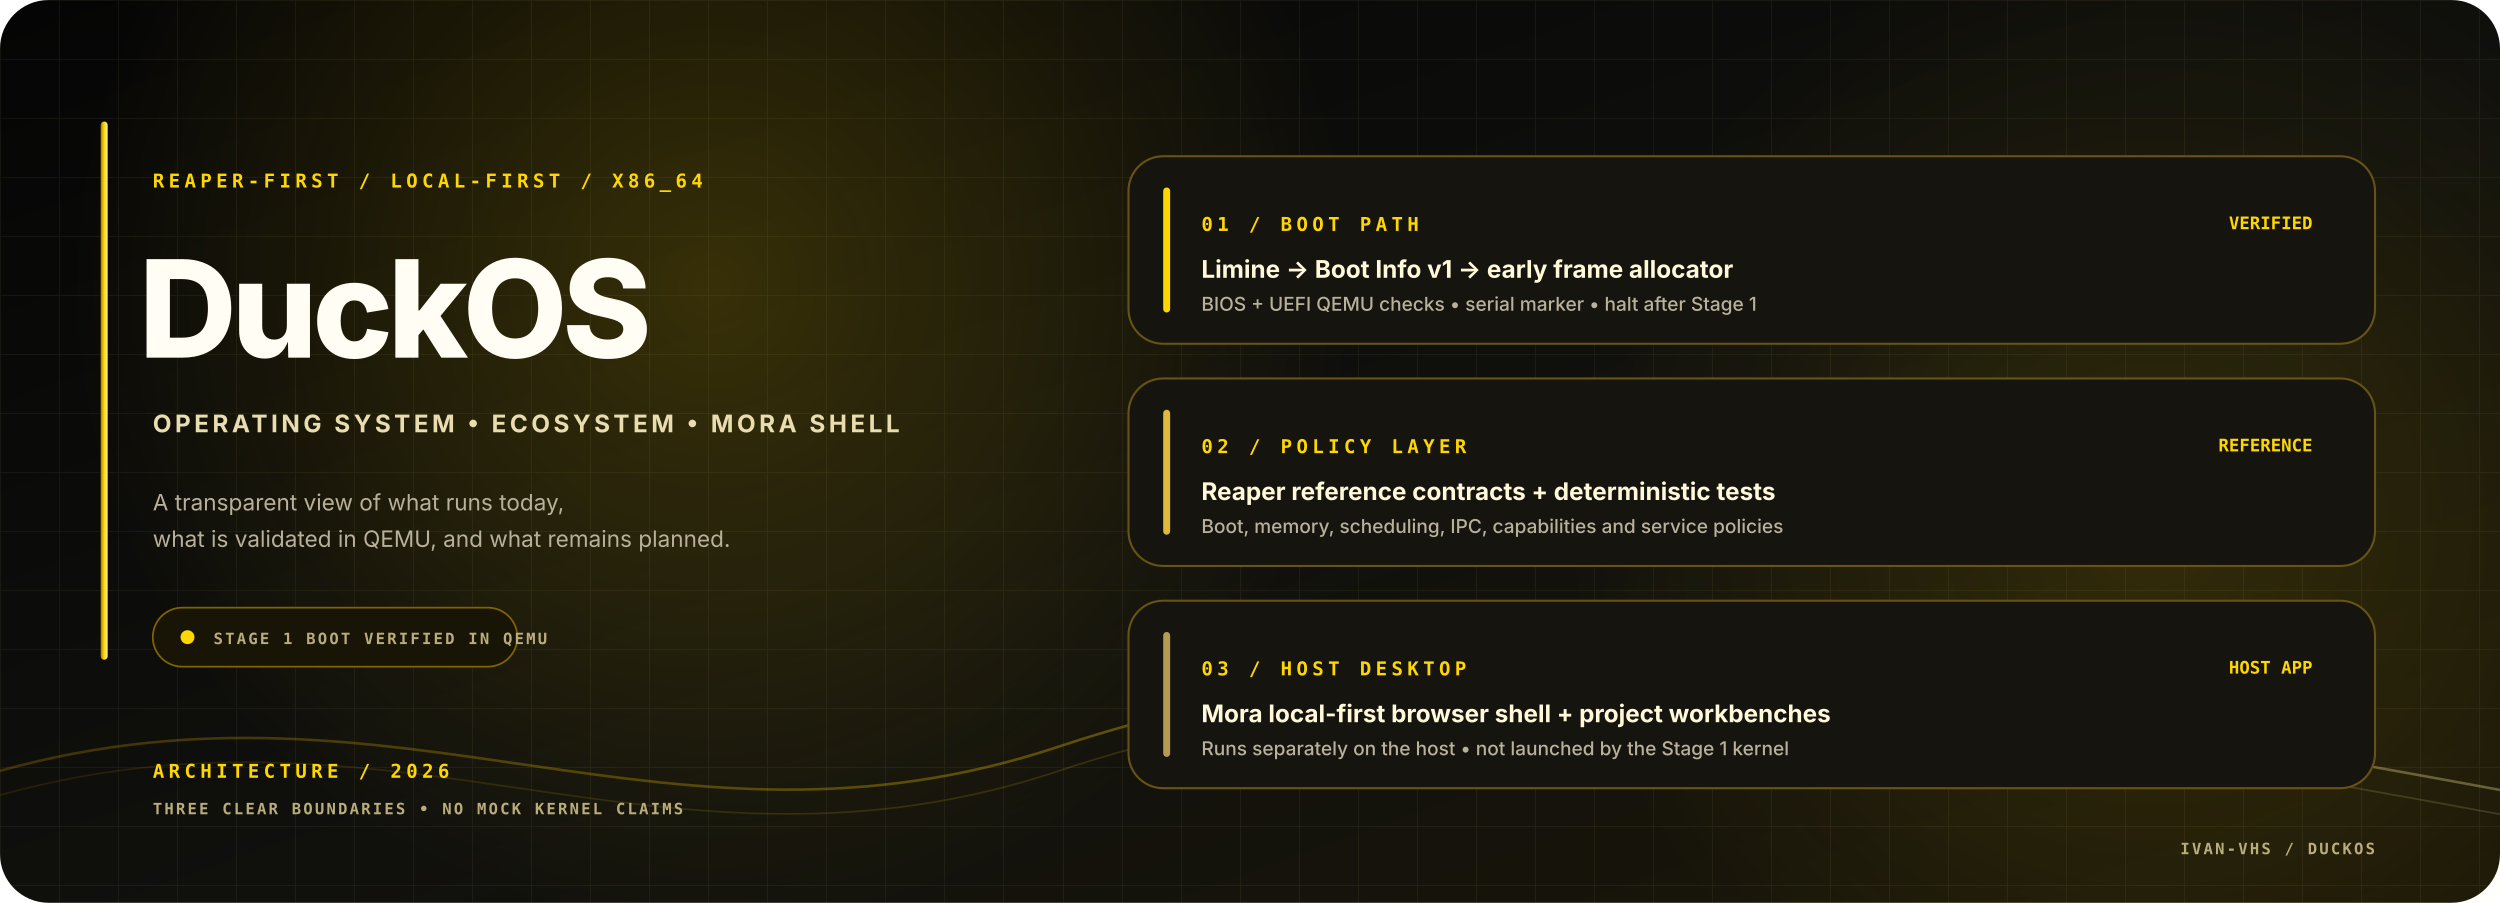
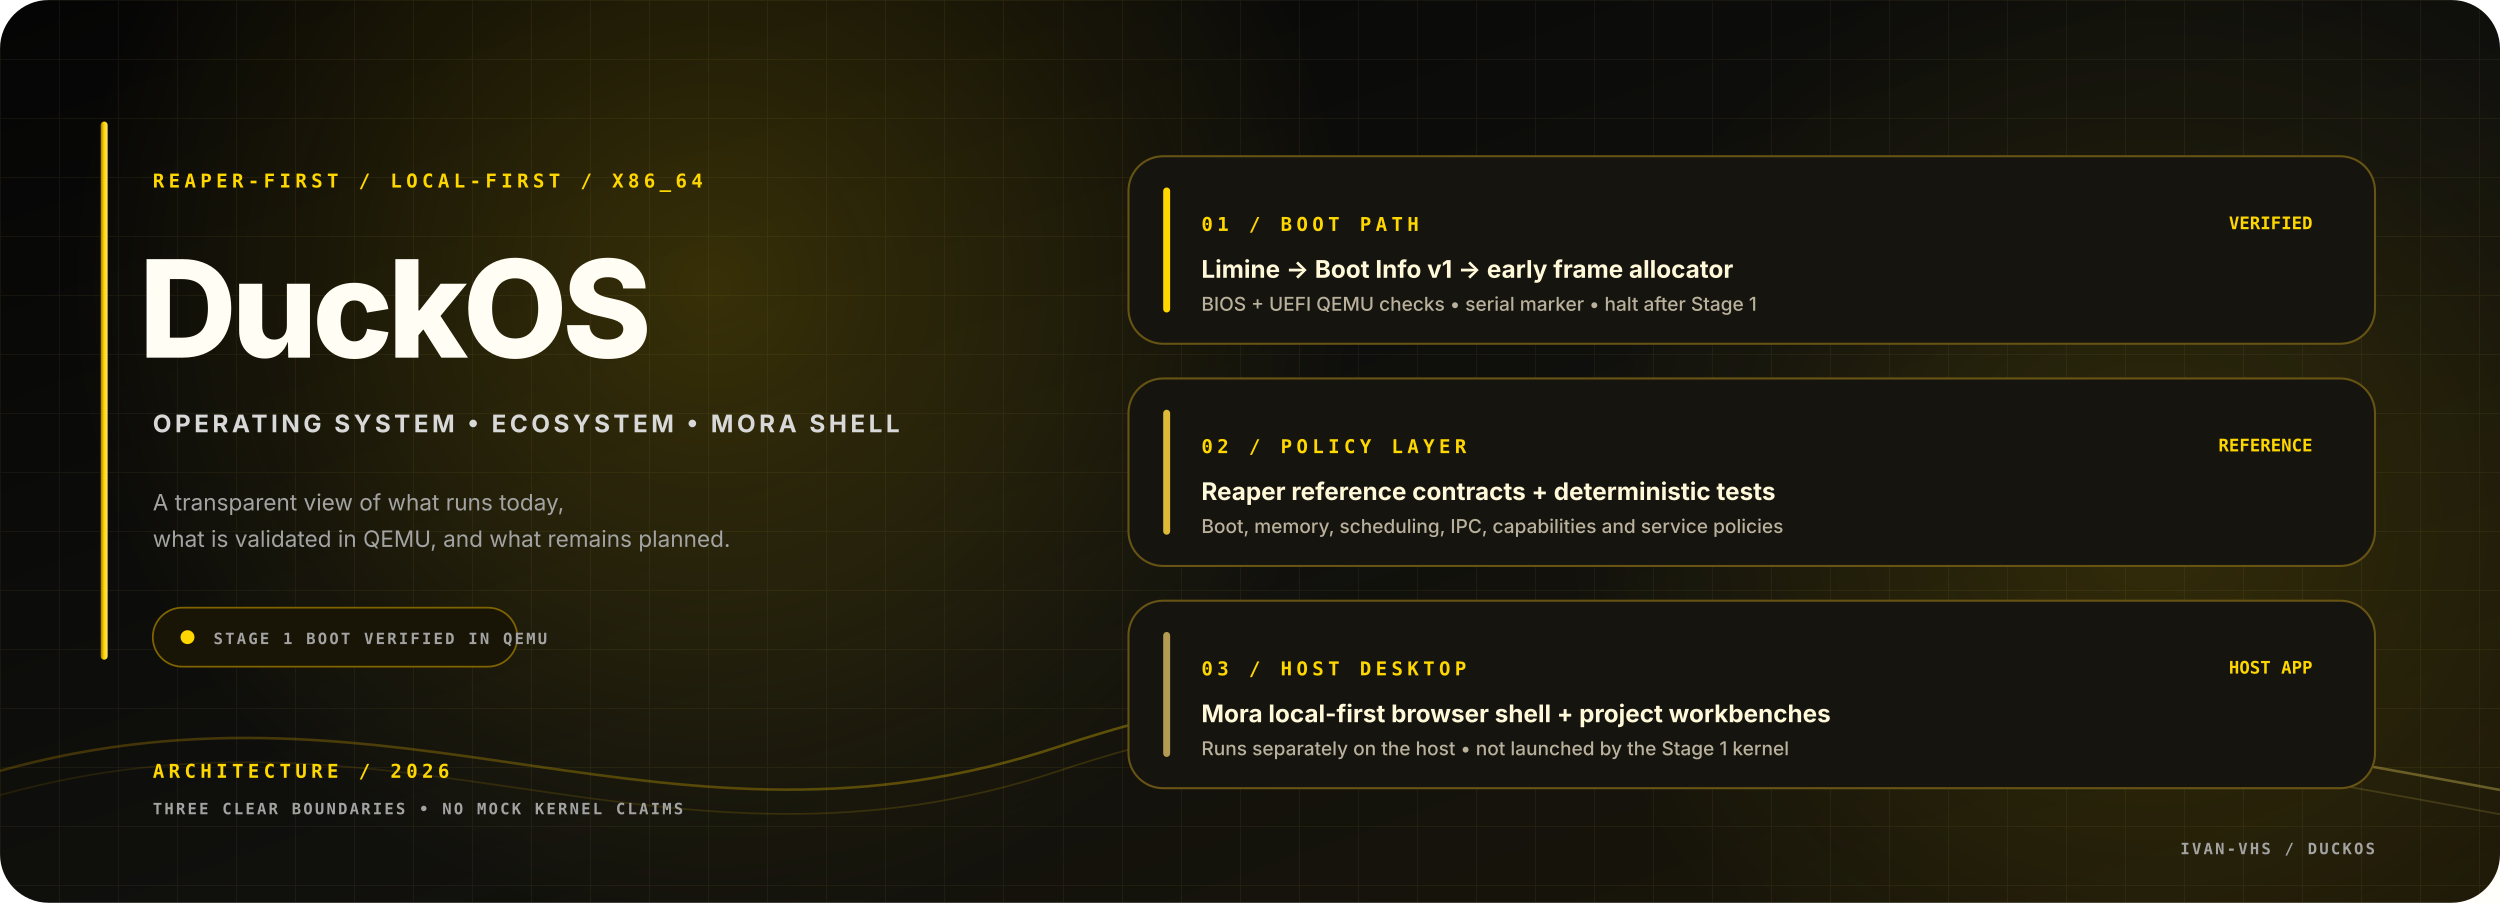
<svg xmlns="http://www.w3.org/2000/svg" width="1440" height="520" viewBox="0 0 1440 520" role="img" aria-labelledby="title desc">
  <defs>
    <linearGradient id="bg" x1="0" y1="0" x2="1" y2="1">
      <stop stop-color="#050505" />
      <stop offset=".55" stop-color="#10100D" />
      <stop offset="1" stop-color="#1B1708" />
    </linearGradient>
    <linearGradient id="gold" x1="0" y1="0" x2="1" y2="0">
      <stop stop-color="#A97D00" />
      <stop offset=".48" stop-color="#FFD700" />
-       <stop offset="1" stop-color="#FFF0A3" />
+       <stop offset="1" stop-color="#FFE36E" />
    </linearGradient>
    <radialGradient id="glow">
      <stop stop-color="#FFD700" stop-opacity=".18" />
      <stop offset="1" stop-color="#FFD700" stop-opacity="0" />
    </radialGradient>
    <pattern id="grid" width="34" height="34" patternUnits="userSpaceOnUse">
-       <path d="M34 0H0V34" fill="none" stroke="#FFF0A3" stroke-opacity=".065" stroke-width="1" />
+       <path d="M34 0H0V34" fill="none" stroke="#FFE36E" stroke-opacity=".065" stroke-width="1" />
    </pattern>
    <filter id="shadow" x="-30%" y="-30%" width="160%" height="160%">
      <feGaussianBlur stdDeviation="16" />
    </filter>
    <style>
    .eyebrow{font:600 11px ui-monospace,SFMono-Regular,Consolas,monospace;letter-spacing:2.5px;fill:#FFD700}
    .brand{font:760 78px Inter,Segoe UI,Arial,sans-serif;letter-spacing:-3px;fill:#FFFDF4}
-     .tag{font:650 14px Inter,Segoe UI,Arial,sans-serif;letter-spacing:2px;fill:#E9DDAF}
-     .body{font:400 13px Inter,Segoe UI,Arial,sans-serif;fill:#B8B09A}
-     .tiny{font:600 9px ui-monospace,SFMono-Regular,Consolas,monospace;letter-spacing:1.25px;fill:#B9AD7C}
+     .tag{font:650 14px Inter,Segoe UI,Arial,sans-serif;letter-spacing:2px;fill:#D8D8D8}
+     .body{font:400 13px Inter,Segoe UI,Arial,sans-serif;fill:#A3A3A3}
+     .tiny{font:600 9px ui-monospace,SFMono-Regular,Consolas,monospace;letter-spacing:1.25px;fill:#A3A3A3}
    .cardhead{font:700 14px Inter,Segoe UI,Arial,sans-serif;fill:#FFF8D9}
    .cardbody{font:450 11px Inter,Segoe UI,Arial,sans-serif;fill:#B9B19C}
    .number{font:700 10px ui-monospace,SFMono-Regular,Consolas,monospace;fill:#FFD700}
  </style>
  </defs>
  <rect width="1440" height="520" rx="28" fill="url(#bg)" />
  <rect width="1440" height="520" rx="28" fill="url(#grid)" />
  <circle cx="410" cy="165" r="370" fill="url(#glow)" />
  <circle cx="1240" cy="300" r="340" fill="url(#glow)" opacity=".7" />
  <path d="M0 444C230 380 385 505 610 430S1060 385 1440 455" fill="none" stroke="url(#gold)" stroke-width="1.5" opacity=".32" />
  <path d="M0 458C230 394 385 519 610 444S1060 399 1440 469" fill="none" stroke="url(#gold)" stroke-width="1" opacity=".15" />
  <rect x="58" y="70" width="4" height="310" rx="2" fill="url(#gold)" />
  <text x="88" y="108" class="eyebrow">REAPER-FIRST  /  LOCAL-FIRST  /  X86_64</text>
  <text x="80" y="206" class="brand">DuckOS</text>
  <text x="88" y="249" class="tag">OPERATING SYSTEM • ECOSYSTEM • MORA SHELL</text>
  <text x="88" y="294" class="body">A transparent view of what runs today,</text>
  <text x="88" y="315" class="body">what is validated in QEMU, and what remains planned.</text>
  <rect x="88" y="350" width="210" height="34" rx="17" fill="#191506" stroke="#806400" />
  <circle cx="108" cy="367" r="4" fill="#FFD700" />
-   <text x="123" y="371" class="tiny" fill="#FFF0A3">STAGE 1 BOOT VERIFIED IN QEMU</text>
+   <text x="123" y="371" class="tiny" fill="#FFE36E">STAGE 1 BOOT VERIFIED IN QEMU</text>
  <text x="88" y="448" class="eyebrow">ARCHITECTURE / 2026</text>
  <text x="88" y="469" class="tiny">THREE CLEAR BOUNDARIES • NO MOCK KERNEL CLAIMS</text>
  <g transform="translate(650 90)">
    <rect width="718" height="108" rx="20" fill="#15140F" stroke="#675313" stroke-width="1.2" />
    <rect x="20" y="18" width="4" height="72" rx="2" fill="#FFD700" />
    <text x="42" y="43" class="eyebrow">01 / BOOT PATH</text>
    <text x="42" y="70" class="cardhead">Limine → Boot Info v1 → early frame allocator</text>
    <text x="42" y="89" class="cardbody">BIOS + UEFI QEMU checks • serial marker • halt after Stage 1</text>
    <text x="682" y="42" class="number" text-anchor="end">VERIFIED</text>
  </g>
  <g transform="translate(650 218)">
    <rect width="718" height="108" rx="20" fill="#15140F" stroke="#675313" stroke-width="1.2" />
    <rect x="20" y="18" width="4" height="72" rx="2" fill="#DDBB38" />
    <text x="42" y="43" class="eyebrow">02 / POLICY LAYER</text>
    <text x="42" y="70" class="cardhead">Reaper reference contracts + deterministic tests</text>
    <text x="42" y="89" class="cardbody">Boot, memory, scheduling, IPC, capabilities and service policies</text>
    <text x="682" y="42" class="number" text-anchor="end">REFERENCE</text>
  </g>
  <g transform="translate(650 346)">
    <rect width="718" height="108" rx="20" fill="#15140F" stroke="#675313" stroke-width="1.2" />
    <rect x="20" y="18" width="4" height="72" rx="2" fill="#B49A52" />
    <text x="42" y="43" class="eyebrow">03 / HOST DESKTOP</text>
    <text x="42" y="70" class="cardhead">Mora local-first browser shell + project workbenches</text>
    <text x="42" y="89" class="cardbody">Runs separately on the host • not launched by the Stage 1 kernel</text>
    <text x="682" y="42" class="number" text-anchor="end">HOST APP</text>
  </g>
  <text x="1368" y="492" class="tiny" text-anchor="end">IVAN-VHS / DUCKOS</text>
</svg>
